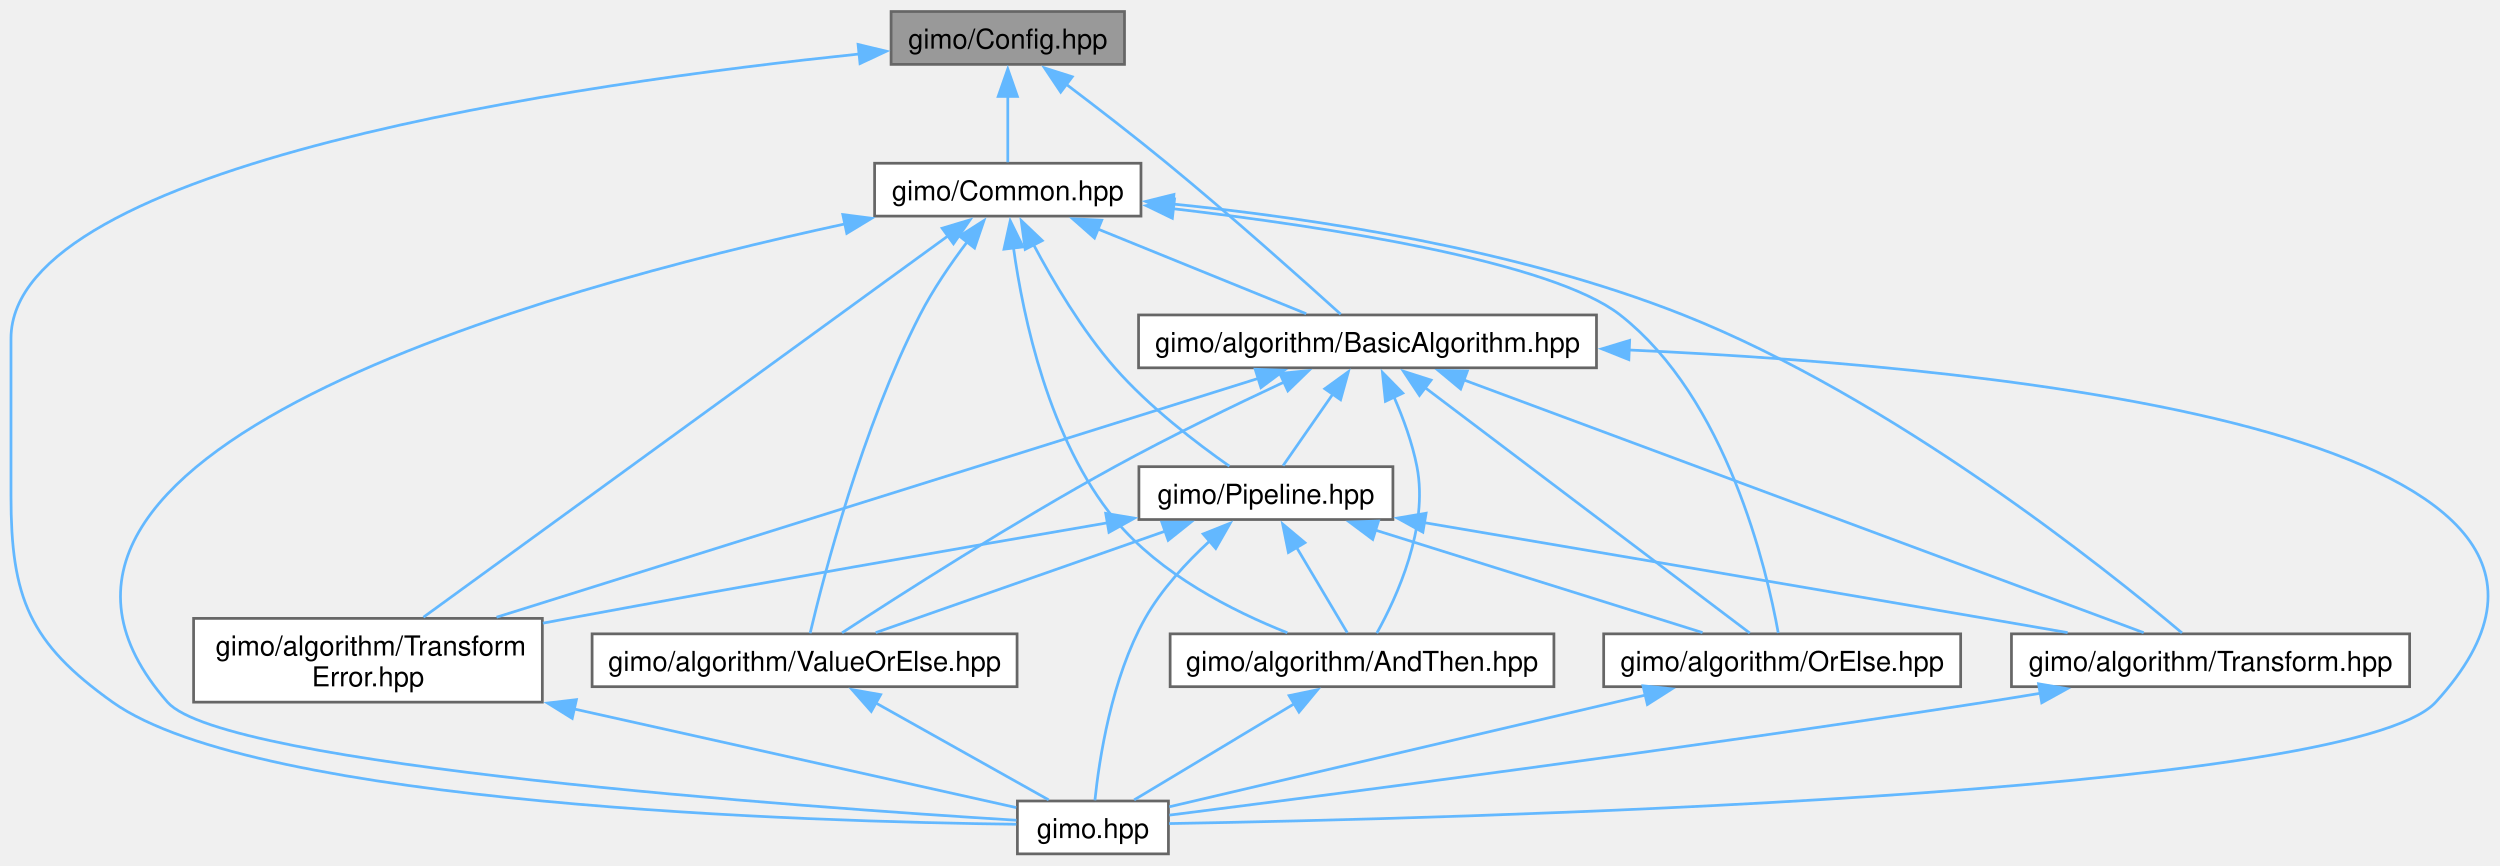
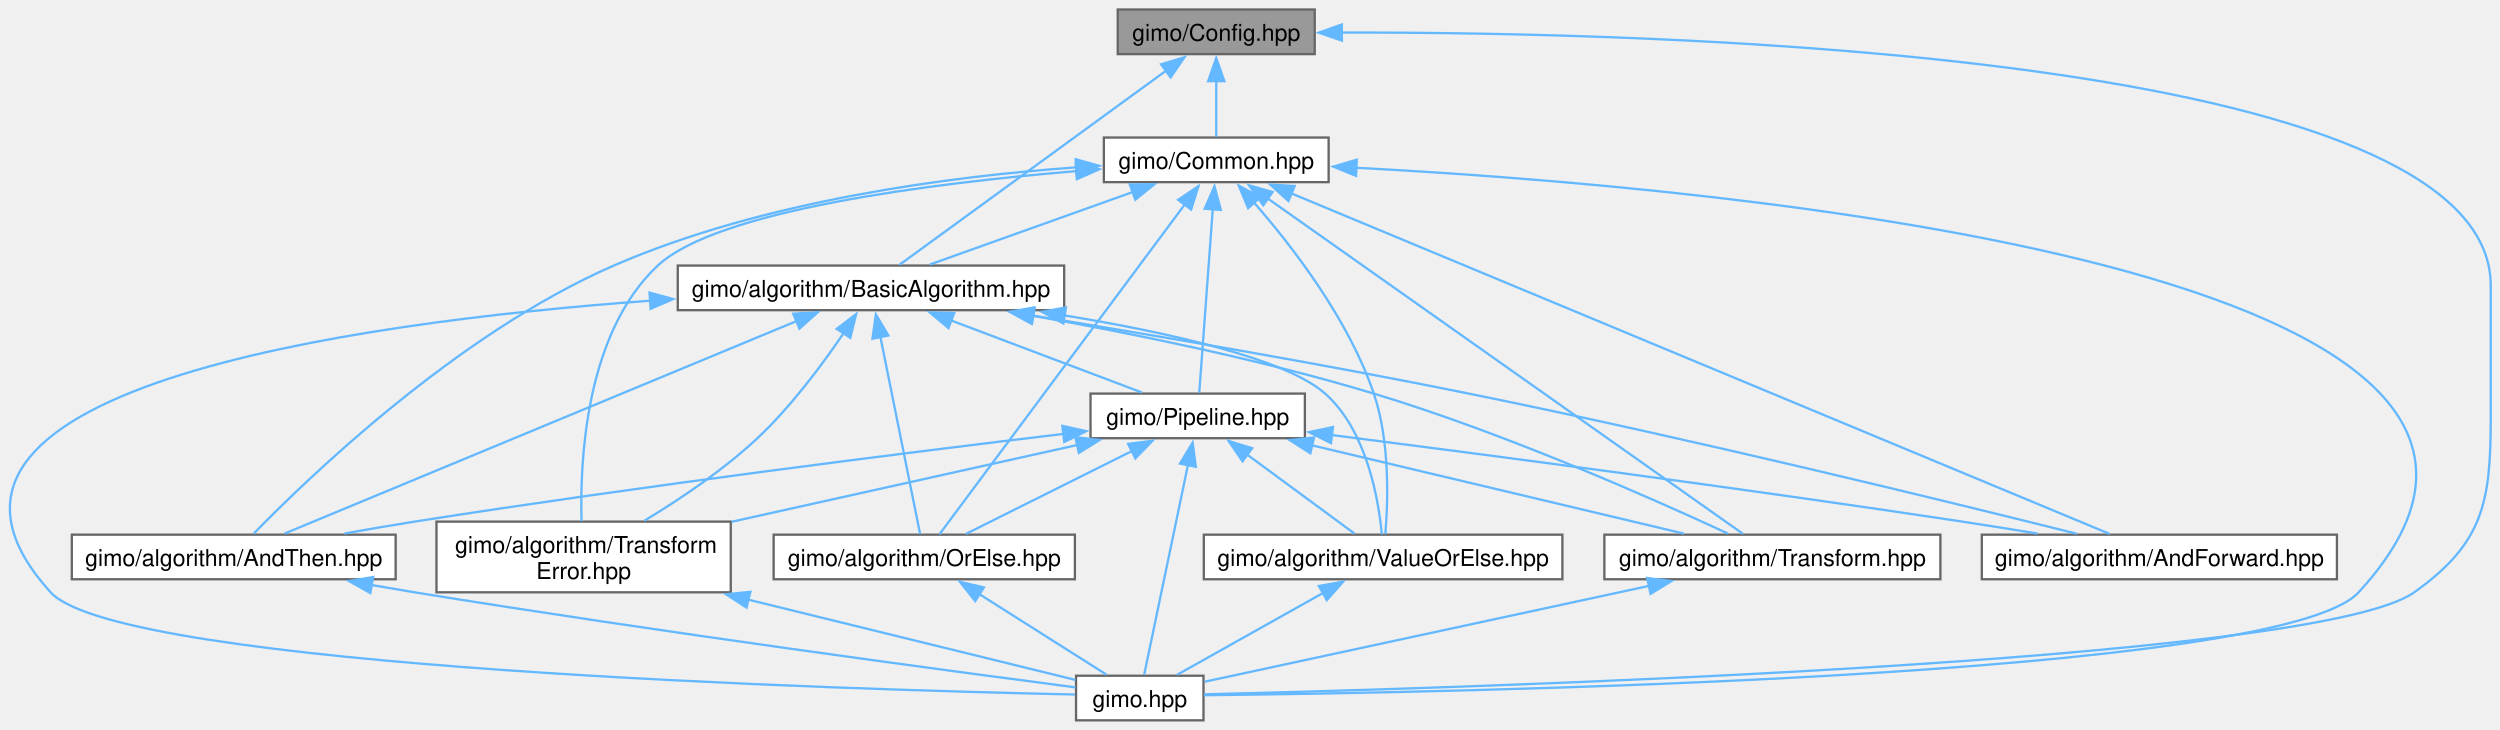
- <svg xmlns="http://www.w3.org/2000/svg" xmlns:xlink="http://www.w3.org/1999/xlink" width="910pt" height="315pt" viewBox="0.00 0.00 910.41 314.75">
+ <svg xmlns="http://www.w3.org/2000/svg" xmlns:xlink="http://www.w3.org/1999/xlink" width="1079pt" height="315pt" viewBox="0.00 0.00 1078.86 314.75">
  <g id="graph0" class="graph" transform="scale(1 1) rotate(0) translate(4 310.75)">
    <g id="Node000001" class="node">
      <g id="a_Node000001">
        <a xlink:title=" ">
-           <polygon fill="#999999" stroke="#666666" points="405.5,-306.75 320.5,-306.75 320.5,-287.5 405.5,-287.5 405.5,-306.75" />
-           <text text-anchor="middle" x="363" y="-293.25" font-family="Helvetica,sans-Serif" font-size="10.00">gimo/Config.hpp</text>
+           <polygon fill="#999999" stroke="#666666" points="563.36,-306.75 478.36,-306.75 478.36,-287.5 563.36,-287.5 563.36,-306.75" />
+           <text text-anchor="middle" x="520.86" y="-293.25" font-family="Helvetica,sans-Serif" font-size="10.00">gimo/Config.hpp</text>
        </a>
      </g>
    </g>
    <g id="Node000002" class="node">
      <g id="a_Node000002">
        <a xlink:href="../../d4/d5a/gimo_8hpp.html" target="_top" xlink:title=" ">
-           <polygon fill="white" stroke="#666666" points="421.5,-19.25 366.5,-19.25 366.5,0 421.5,0 421.5,-19.25" />
-           <text text-anchor="middle" x="394" y="-5.75" font-family="Helvetica,sans-Serif" font-size="10.00">gimo.hpp</text>
+           <polygon fill="white" stroke="#666666" points="515.36,-19.25 460.36,-19.25 460.36,0 515.36,0 515.36,-19.25" />
+           <text text-anchor="middle" x="487.86" y="-5.75" font-family="Helvetica,sans-Serif" font-size="10.00">gimo.hpp</text>
        </a>
      </g>
    </g>
    <g id="edge1_Node000001_Node000002" class="edge">
      <g id="a_edge1_Node000001_Node000002">
        <a xlink:title=" ">
-           <path fill="none" stroke="#63b8ff" d="M309.1,-291.31C207.99,-280.77 0,-251.36 0,-187.62 0,-187.62 0,-187.62 0,-130.38 0,-93.16 6.68,-76.84 37,-55.25 89.79,-17.66 291.55,-11.69 366.1,-10.78" />
-           <polygon fill="#63b8ff" stroke="#63b8ff" points="308.48,-294.76 318.79,-292.29 309.19,-287.8 308.48,-294.76" />
+           <path fill="none" stroke="#63b8ff" d="M574.71,-296.8C713.18,-297.08 1070.86,-288.09 1070.86,-187.62 1070.86,-187.62 1070.86,-187.62 1070.86,-130.38 1070.86,-93.91 1067.57,-76.41 1037.86,-55.25 995.05,-24.75 621.31,-13.75 515.61,-11.23" />
+           <polygon fill="#63b8ff" stroke="#63b8ff" points="575.09,-293.3 565.08,-296.76 575.06,-300.3 575.09,-293.3" />
        </a>
      </g>
    </g>
    <g id="Node000003" class="node">
      <g id="a_Node000003">
        <a xlink:href="../../d3/d58/_common_8hpp.html" target="_top" xlink:title=" ">
-           <polygon fill="white" stroke="#666666" points="411.5,-251.5 314.5,-251.5 314.5,-232.25 411.5,-232.25 411.5,-251.5" />
-           <text text-anchor="middle" x="363" y="-238" font-family="Helvetica,sans-Serif" font-size="10.00">gimo/Common.hpp</text>
+           <polygon fill="white" stroke="#666666" points="569.36,-251.5 472.36,-251.5 472.36,-232.25 569.36,-232.25 569.36,-251.5" />
+           <text text-anchor="middle" x="520.86" y="-238" font-family="Helvetica,sans-Serif" font-size="10.00">gimo/Common.hpp</text>
        </a>
      </g>
    </g>
    <g id="edge2_Node000001_Node000003" class="edge">
      <g id="a_edge2_Node000001_Node000003">
        <a xlink:title=" ">
-           <path fill="none" stroke="#63b8ff" d="M363,-275.88C363,-267.59 363,-258.42 363,-251.86" />
-           <polygon fill="#63b8ff" stroke="#63b8ff" points="359.5,-275.82 363,-285.82 366.5,-275.82 359.5,-275.82" />
-         </a>
-       </g>
-     </g>
-     <g id="Node000010" class="node">
-       <g id="a_Node000010">
+           <path fill="none" stroke="#63b8ff" d="M520.86,-275.88C520.86,-267.59 520.86,-258.42 520.86,-251.86" />
+           <polygon fill="#63b8ff" stroke="#63b8ff" points="517.37,-275.82 520.86,-285.82 524.37,-275.82 517.37,-275.82" />
+         </a>
+       </g>
+     </g>
+     <g id="Node000011" class="node">
+       <g id="a_Node000011">
        <a xlink:href="../../de/dca/_basic_algorithm_8hpp.html" target="_top" xlink:title=" ">
-           <polygon fill="white" stroke="#666666" points="577.38,-196.25 410.62,-196.25 410.62,-177 577.38,-177 577.38,-196.25" />
-           <text text-anchor="middle" x="494" y="-182.75" font-family="Helvetica,sans-Serif" font-size="10.00">gimo/algorithm/BasicAlgorithm.hpp</text>
-         </a>
-       </g>
-     </g>
-     <g id="edge29_Node000001_Node000010" class="edge">
-       <g id="a_edge29_Node000001_Node000010">
-         <a xlink:title=" ">
-           <path fill="none" stroke="#63b8ff" d="M384.13,-280.37C395.24,-271.97 409,-261.35 421,-251.5 444.17,-232.48 470.41,-209.03 484.25,-196.5" />
-           <polygon fill="#63b8ff" stroke="#63b8ff" points="382.27,-277.39 376.38,-286.2 386.48,-282.99 382.27,-277.39" />
+           <polygon fill="white" stroke="#666666" points="455.24,-196.25 288.49,-196.25 288.49,-177 455.24,-177 455.24,-196.25" />
+           <text text-anchor="middle" x="371.86" y="-182.75" font-family="Helvetica,sans-Serif" font-size="10.00">gimo/algorithm/BasicAlgorithm.hpp</text>
+         </a>
+       </g>
+     </g>
+     <g id="edge32_Node000001_Node000011" class="edge">
+       <g id="a_edge32_Node000001_Node000011">
+         <a xlink:title=" ">
+           <path fill="none" stroke="#63b8ff" d="M499.52,-280.58C467.88,-257.54 409.53,-215.05 384.17,-196.59" />
+           <polygon fill="#63b8ff" stroke="#63b8ff" points="497.05,-283.11 507.19,-286.17 501.17,-277.45 497.05,-283.11" />
        </a>
      </g>
    </g>
    <g id="edge3_Node000003_Node000002" class="edge">
      <g id="a_edge3_Node000003_Node000002">
        <a xlink:title=" ">
-           <path fill="none" stroke="#63b8ff" d="M303.68,-229.4C194,-205.69 -22.4,-145.86 57,-55.25 77.32,-32.06 289.08,-16.99 366.15,-12.24" />
-           <polygon fill="#63b8ff" stroke="#63b8ff" points="302.92,-232.81 313.43,-231.46 304.37,-225.97 302.92,-232.81" />
+           <path fill="none" stroke="#63b8ff" d="M581.22,-238.45C738.88,-230.13 1142.22,-194.95 1013.86,-55.25 979.92,-18.3 619.11,-11.91 515.52,-10.84" />
+           <polygon fill="#63b8ff" stroke="#63b8ff" points="581.18,-234.95 571.37,-238.95 581.53,-241.94 581.18,-234.95" />
        </a>
      </g>
    </g>
    <g id="Node000004" class="node">
      <g id="a_Node000004">
        <a xlink:href="../../d1/da8/_pipeline_8hpp.html" target="_top" xlink:title=" ">
-           <polygon fill="white" stroke="#666666" points="503.25,-141 410.75,-141 410.75,-121.75 503.25,-121.75 503.25,-141" />
-           <text text-anchor="middle" x="457" y="-127.5" font-family="Helvetica,sans-Serif" font-size="10.00">gimo/Pipeline.hpp</text>
+           <polygon fill="white" stroke="#666666" points="559.11,-141 466.61,-141 466.61,-121.75 559.11,-121.75 559.11,-141" />
+           <text text-anchor="middle" x="512.86" y="-127.5" font-family="Helvetica,sans-Serif" font-size="10.00">gimo/Pipeline.hpp</text>
        </a>
      </g>
    </g>
    <g id="edge4_Node000003_Node000004" class="edge">
      <g id="a_edge4_Node000003_Node000004">
        <a xlink:title=" ">
-           <path fill="none" stroke="#63b8ff" d="M372.29,-222.03C379.39,-208.67 389.97,-190.75 402,-177 414.47,-162.75 431.84,-149.49 443.7,-141.19" />
-           <polygon fill="#63b8ff" stroke="#63b8ff" points="369.33,-220.14 367.89,-230.64 375.56,-223.33 369.33,-220.14" />
+           <path fill="none" stroke="#63b8ff" d="M519.36,-220.53C517.62,-196.8 514.8,-158.64 513.53,-141.38" />
+           <polygon fill="#63b8ff" stroke="#63b8ff" points="515.87,-220.77 520.1,-230.49 522.85,-220.26 515.87,-220.77" />
        </a>
      </g>
    </g>
    <g id="Node000005" class="node">
      <g id="a_Node000005">
-         <a xlink:href="../../d6/d3f/_and_then_8hpp.html" target="_top" xlink:title=" ">
-           <polygon fill="white" stroke="#666666" points="561.88,-80.12 422.12,-80.12 422.12,-60.88 561.88,-60.88 561.88,-80.12" />
-           <text text-anchor="middle" x="492" y="-66.62" font-family="Helvetica,sans-Serif" font-size="10.00">gimo/algorithm/AndThen.hpp</text>
-         </a>
-       </g>
-     </g>
-     <g id="edge16_Node000003_Node000005" class="edge">
-       <g id="a_edge16_Node000003_Node000005">
-         <a xlink:title=" ">
-           <path fill="none" stroke="#63b8ff" d="M365.05,-220.88C368.6,-195.33 377.97,-150.92 402,-121.75 418.38,-101.86 444.81,-88.45 464.8,-80.52" />
-           <polygon fill="#63b8ff" stroke="#63b8ff" points="361.61,-220.21 363.89,-230.55 368.56,-221.04 361.61,-220.21" />
+         <a xlink:href="../../d5/d86/_and_forward_8hpp.html" target="_top" xlink:title=" ">
+           <polygon fill="white" stroke="#666666" points="1004.49,-80.12 851.24,-80.12 851.24,-60.88 1004.49,-60.88 1004.49,-80.12" />
+           <text text-anchor="middle" x="927.86" y="-66.62" font-family="Helvetica,sans-Serif" font-size="10.00">gimo/algorithm/AndForward.hpp</text>
+         </a>
+       </g>
+     </g>
+     <g id="edge17_Node000003_Node000005" class="edge">
+       <g id="a_edge17_Node000003_Node000005">
+         <a xlink:title=" ">
+           <path fill="none" stroke="#63b8ff" d="M553.18,-227.43C633.26,-194.1 839.25,-108.38 906.37,-80.45" />
+           <polygon fill="#63b8ff" stroke="#63b8ff" points="552.03,-224.11 544.14,-231.19 554.72,-230.58 552.03,-224.11" />
        </a>
      </g>
    </g>
    <g id="Node000006" class="node">
      <g id="a_Node000006">
-         <a xlink:href="../../d4/d96/_or_else_8hpp.html" target="_top" xlink:title=" ">
-           <polygon fill="white" stroke="#666666" points="710,-80.12 580,-80.12 580,-60.88 710,-60.88 710,-80.12" />
-           <text text-anchor="middle" x="645" y="-66.62" font-family="Helvetica,sans-Serif" font-size="10.00">gimo/algorithm/OrElse.hpp</text>
-         </a>
-       </g>
-     </g>
-     <g id="edge25_Node000003_Node000006" class="edge">
-       <g id="a_edge25_Node000003_Node000006">
-         <a xlink:title=" ">
-           <path fill="none" stroke="#63b8ff" d="M422.97,-234.97C480.14,-228.28 561.1,-215.71 586,-196.25 624.89,-165.86 639.4,-103.6 643.58,-80.44" />
-           <polygon fill="#63b8ff" stroke="#63b8ff" points="422.93,-231.45 413.39,-236.06 423.72,-238.41 422.93,-231.45" />
+         <a xlink:href="../../d6/d3f/_and_then_8hpp.html" target="_top" xlink:title=" ">
+           <polygon fill="white" stroke="#666666" points="166.74,-80.12 26.99,-80.12 26.99,-60.88 166.74,-60.88 166.74,-80.12" />
+           <text text-anchor="middle" x="96.86" y="-66.62" font-family="Helvetica,sans-Serif" font-size="10.00">gimo/algorithm/AndThen.hpp</text>
+         </a>
+       </g>
+     </g>
+     <g id="edge18_Node000003_Node000006" class="edge">
+       <g id="a_edge18_Node000003_Node000006">
+         <a xlink:title=" ">
+           <path fill="none" stroke="#63b8ff" d="M460.78,-238.66C406.54,-234.82 325.56,-224.38 260.86,-196.25 193.28,-166.87 128.27,-103.99 105.46,-80.55" />
+           <polygon fill="#63b8ff" stroke="#63b8ff" points="460.22,-242.13 470.42,-239.29 460.67,-235.15 460.22,-242.13" />
        </a>
      </g>
    </g>
    <g id="Node000007" class="node">
      <g id="a_Node000007">
-         <a xlink:href="../../d9/d8c/_transform_8hpp.html" target="_top" xlink:title=" ">
-           <polygon fill="white" stroke="#666666" points="873.5,-80.12 728.5,-80.12 728.5,-60.88 873.5,-60.88 873.5,-80.12" />
-           <text text-anchor="middle" x="801" y="-66.62" font-family="Helvetica,sans-Serif" font-size="10.00">gimo/algorithm/Transform.hpp</text>
-         </a>
-       </g>
-     </g>
-     <g id="edge26_Node000003_Node000007" class="edge">
-       <g id="a_edge26_Node000003_Node000007">
-         <a xlink:title=" ">
-           <path fill="none" stroke="#63b8ff" d="M422.86,-236.67C473.83,-231.55 548.24,-220.37 609,-196.25 685.11,-166.04 763.06,-103.67 790.6,-80.46" />
-           <polygon fill="#63b8ff" stroke="#63b8ff" points="422.84,-233.16 413.22,-237.59 423.5,-240.13 422.84,-233.16" />
+         <a xlink:href="../../d4/d96/_or_else_8hpp.html" target="_top" xlink:title=" ">
+           <polygon fill="white" stroke="#666666" points="459.86,-80.12 329.86,-80.12 329.86,-60.88 459.86,-60.88 459.86,-80.12" />
+           <text text-anchor="middle" x="394.86" y="-66.62" font-family="Helvetica,sans-Serif" font-size="10.00">gimo/algorithm/OrElse.hpp</text>
+         </a>
+       </g>
+     </g>
+     <g id="edge28_Node000003_Node000007" class="edge">
+       <g id="a_edge28_Node000003_Node000007">
+         <a xlink:title=" ">
+           <path fill="none" stroke="#63b8ff" d="M507.44,-222.83C480.58,-186.72 421.1,-106.77 401.37,-80.24" />
+           <polygon fill="#63b8ff" stroke="#63b8ff" points="504.41,-224.62 513.19,-230.55 510.03,-220.44 504.41,-224.62" />
        </a>
      </g>
    </g>
    <g id="Node000008" class="node">
      <g id="a_Node000008">
-         <a xlink:href="../../d9/d45/_transform_error_8hpp.html" target="_top" xlink:title=" ">
-           <polygon fill="white" stroke="#666666" points="193.5,-85.75 66.5,-85.75 66.5,-55.25 193.5,-55.25 193.5,-85.75" />
-           <text text-anchor="start" x="74.5" y="-72.25" font-family="Helvetica,sans-Serif" font-size="10.00">gimo/algorithm/Transform</text>
-           <text text-anchor="middle" x="130" y="-61" font-family="Helvetica,sans-Serif" font-size="10.00">Error.hpp</text>
-         </a>
-       </g>
-     </g>
-     <g id="edge27_Node000003_Node000008" class="edge">
-       <g id="a_edge27_Node000003_Node000008">
-         <a xlink:title=" ">
-           <path fill="none" stroke="#63b8ff" d="M341.33,-225.12C296.42,-192.48 193.79,-117.87 150.19,-86.18" />
-           <polygon fill="#63b8ff" stroke="#63b8ff" points="339.1,-227.83 349.25,-230.88 343.22,-222.17 339.1,-227.83" />
+         <a xlink:href="../../d9/d8c/_transform_8hpp.html" target="_top" xlink:title=" ">
+           <polygon fill="white" stroke="#666666" points="833.36,-80.12 688.36,-80.12 688.36,-60.88 833.36,-60.88 833.36,-80.12" />
+           <text text-anchor="middle" x="760.86" y="-66.62" font-family="Helvetica,sans-Serif" font-size="10.00">gimo/algorithm/Transform.hpp</text>
+         </a>
+       </g>
+     </g>
+     <g id="edge29_Node000003_Node000008" class="edge">
+       <g id="a_edge29_Node000003_Node000008">
+         <a xlink:title=" ">
+           <path fill="none" stroke="#63b8ff" d="M542.91,-225.32C592.08,-190.62 709.42,-107.81 748.19,-80.45" />
+           <polygon fill="#63b8ff" stroke="#63b8ff" points="541.16,-222.27 535,-230.9 545.19,-227.99 541.16,-222.27" />
        </a>
      </g>
    </g>
    <g id="Node000009" class="node">
      <g id="a_Node000009">
+         <a xlink:href="../../d9/d45/_transform_error_8hpp.html" target="_top" xlink:title=" ">
+           <polygon fill="white" stroke="#666666" points="311.36,-85.75 184.36,-85.75 184.36,-55.25 311.36,-55.25 311.36,-85.75" />
+           <text text-anchor="start" x="192.36" y="-72.25" font-family="Helvetica,sans-Serif" font-size="10.00">gimo/algorithm/Transform</text>
+           <text text-anchor="middle" x="247.86" y="-61" font-family="Helvetica,sans-Serif" font-size="10.00">Error.hpp</text>
+         </a>
+       </g>
+     </g>
+     <g id="edge30_Node000003_Node000009" class="edge">
+       <g id="a_edge30_Node000003_Node000009">
+         <a xlink:title=" ">
+           <path fill="none" stroke="#63b8ff" d="M460.59,-237.03C397.93,-231.79 305.48,-220.18 279.86,-196.25 248.66,-167.1 246.2,-112 246.97,-85.9" />
+           <polygon fill="#63b8ff" stroke="#63b8ff" points="460.17,-240.5 470.41,-237.81 460.72,-233.53 460.17,-240.5" />
+         </a>
+       </g>
+     </g>
+     <g id="Node000010" class="node">
+       <g id="a_Node000010">
        <a xlink:href="../../d2/d0b/_value_or_else_8hpp.html" target="_top" xlink:title=" ">
-           <polygon fill="white" stroke="#666666" points="366.38,-80.12 211.62,-80.12 211.62,-60.88 366.38,-60.88 366.38,-80.12" />
-           <text text-anchor="middle" x="289" y="-66.62" font-family="Helvetica,sans-Serif" font-size="10.00">gimo/algorithm/ValueOrElse.hpp</text>
-         </a>
-       </g>
-     </g>
-     <g id="edge28_Node000003_Node000009" class="edge">
-       <g id="a_edge28_Node000003_Node000009">
-         <a xlink:title=" ">
-           <path fill="none" stroke="#63b8ff" d="M348.26,-222.93C342.32,-215.08 335.77,-205.56 331,-196.25 309.95,-155.17 295.97,-101.25 291.01,-80.33" />
-           <polygon fill="#63b8ff" stroke="#63b8ff" points="345.4,-224.95 354.33,-230.64 350.9,-220.62 345.4,-224.95" />
-         </a>
-       </g>
-     </g>
-     <g id="edge17_Node000003_Node000010" class="edge">
-       <g id="a_edge17_Node000003_Node000010">
-         <a xlink:title=" ">
-           <path fill="none" stroke="#63b8ff" d="M395.82,-227.53C419.5,-217.91 450.84,-205.17 471.67,-196.7" />
-           <polygon fill="#63b8ff" stroke="#63b8ff" points="394.57,-224.26 386.62,-231.27 397.21,-230.75 394.57,-224.26" />
+           <polygon fill="white" stroke="#666666" points="670.24,-80.12 515.49,-80.12 515.49,-60.88 670.24,-60.88 670.24,-80.12" />
+           <text text-anchor="middle" x="592.86" y="-66.62" font-family="Helvetica,sans-Serif" font-size="10.00">gimo/algorithm/ValueOrElse.hpp</text>
+         </a>
+       </g>
+     </g>
+     <g id="edge31_Node000003_Node000010" class="edge">
+       <g id="a_edge31_Node000003_Node000010">
+         <a xlink:title=" ">
+           <path fill="none" stroke="#63b8ff" d="M537.05,-223.57C553.44,-204.83 577.89,-173.28 588.86,-141 595.94,-120.17 594.98,-93.83 593.83,-80.34" />
+           <polygon fill="#63b8ff" stroke="#63b8ff" points="534.64,-221.01 530.55,-230.78 539.84,-225.7 534.64,-221.01" />
+         </a>
+       </g>
+     </g>
+     <g id="edge19_Node000003_Node000011" class="edge">
+       <g id="a_edge19_Node000003_Node000011">
+         <a xlink:title=" ">
+           <path fill="none" stroke="#63b8ff" d="M484.99,-228.05C457.9,-218.37 421.39,-205.32 397.26,-196.7" />
+           <polygon fill="#63b8ff" stroke="#63b8ff" points="483.57,-231.26 494.16,-231.33 485.93,-224.67 483.57,-231.26" />
        </a>
      </g>
    </g>
    <g id="edge5_Node000004_Node000002" class="edge">
      <g id="a_edge5_Node000004_Node000002">
        <a xlink:title=" ">
-           <path fill="none" stroke="#63b8ff" d="M436.49,-113.9C428.09,-106.17 418.96,-96.33 413,-85.75 400.72,-63.95 396.25,-34.17 394.73,-19.51" />
-           <polygon fill="#63b8ff" stroke="#63b8ff" points="434.14,-116.5 443.99,-120.41 438.73,-111.21 434.14,-116.5" />
+           <path fill="none" stroke="#63b8ff" d="M508.64,-110.13C503.14,-83.8 493.77,-38.9 489.77,-19.73" />
+           <polygon fill="#63b8ff" stroke="#63b8ff" points="505.21,-110.82 510.68,-119.89 512.06,-109.39 505.21,-110.82" />
        </a>
      </g>
    </g>
    <g id="edge6_Node000004_Node000005" class="edge">
      <g id="a_edge6_Node000004_Node000005">
        <a xlink:title=" ">
-           <path fill="none" stroke="#63b8ff" d="M468.16,-111.61C474.34,-101.21 481.73,-88.77 486.63,-80.53" />
-           <polygon fill="#63b8ff" stroke="#63b8ff" points="465.19,-109.75 463.09,-120.13 471.21,-113.32 465.19,-109.75" />
-         </a>
-       </g>
-     </g>
-     <g id="edge8_Node000004_Node000006" class="edge">
-       <g id="a_edge8_Node000004_Node000006">
-         <a xlink:title=" ">
-           <path fill="none" stroke="#63b8ff" d="M496.49,-118.01C532.21,-106.82 583.97,-90.61 616,-80.58" />
-           <polygon fill="#63b8ff" stroke="#63b8ff" points="495.9,-114.52 487.41,-120.85 498,-121.2 495.9,-114.52" />
-         </a>
-       </g>
-     </g>
-     <g id="edge10_Node000004_Node000007" class="edge">
-       <g id="a_edge10_Node000004_Node000007">
-         <a xlink:title=" ">
-           <path fill="none" stroke="#63b8ff" d="M514.61,-120.62C567.7,-111.62 648.67,-97.85 719,-85.75 728.68,-84.08 739.01,-82.3 748.95,-80.57" />
-           <polygon fill="#63b8ff" stroke="#63b8ff" points="514.16,-117.15 504.88,-122.27 515.33,-124.05 514.16,-117.15" />
-         </a>
-       </g>
-     </g>
-     <g id="edge12_Node000004_Node000008" class="edge">
-       <g id="a_edge12_Node000004_Node000008">
-         <a xlink:title=" ">
-           <path fill="none" stroke="#63b8ff" d="M399.38,-120.57C347.86,-111.73 270.32,-98.23 203,-85.75 199.95,-85.18 196.84,-84.6 193.69,-84.01" />
-           <polygon fill="#63b8ff" stroke="#63b8ff" points="398.66,-124 409.11,-122.24 399.85,-117.1 398.66,-124" />
-         </a>
-       </g>
-     </g>
-     <g id="edge14_Node000004_Node000009" class="edge">
-       <g id="a_edge14_Node000004_Node000009">
-         <a xlink:title=" ">
-           <path fill="none" stroke="#63b8ff" d="M420.46,-117.57C388.6,-106.4 343.16,-90.48 314.91,-80.58" />
-           <polygon fill="#63b8ff" stroke="#63b8ff" points="419.09,-120.8 429.69,-120.8 421.41,-114.19 419.09,-120.8" />
-         </a>
-       </g>
-     </g>
-     <g id="edge7_Node000005_Node000002" class="edge">
-       <g id="a_edge7_Node000005_Node000002">
-         <a xlink:title=" ">
-           <path fill="none" stroke="#63b8ff" d="M467.39,-54.71C449.03,-43.69 424.55,-28.98 409.02,-19.65" />
-           <polygon fill="#63b8ff" stroke="#63b8ff" points="465.44,-57.63 475.82,-59.78 469.05,-51.63 465.44,-57.63" />
-         </a>
-       </g>
-     </g>
-     <g id="edge9_Node000006_Node000002" class="edge">
-       <g id="a_edge9_Node000006_Node000002">
-         <a xlink:title=" ">
-           <path fill="none" stroke="#63b8ff" d="M595.37,-57.86C543.41,-45.67 463.67,-26.97 421.83,-17.15" />
-           <polygon fill="#63b8ff" stroke="#63b8ff" points="594.32,-61.21 604.86,-60.08 595.92,-54.39 594.32,-61.21" />
-         </a>
-       </g>
-     </g>
-     <g id="edge11_Node000007_Node000002" class="edge">
-       <g id="a_edge11_Node000007_Node000002">
-         <a xlink:title=" ">
-           <path fill="none" stroke="#63b8ff" d="M739.02,-58.49C732.27,-57.36 725.49,-56.26 719,-55.25 609.26,-38.19 478.13,-21.23 421.87,-14.11" />
-           <polygon fill="#63b8ff" stroke="#63b8ff" points="738.37,-61.93 748.81,-60.15 739.54,-55.03 738.37,-61.93" />
-         </a>
-       </g>
-     </g>
-     <g id="edge13_Node000008_Node000002" class="edge">
-       <g id="a_edge13_Node000008_Node000002">
-         <a xlink:title=" ">
-           <path fill="none" stroke="#63b8ff" d="M205.12,-52.75C258.86,-40.76 328.15,-25.31 366.09,-16.85" />
-           <polygon fill="#63b8ff" stroke="#63b8ff" points="204.38,-49.33 195.38,-54.92 205.91,-56.16 204.38,-49.33" />
-         </a>
-       </g>
-     </g>
-     <g id="edge15_Node000009_Node000002" class="edge">
-       <g id="a_edge15_Node000009_Node000002">
-         <a xlink:title=" ">
-           <path fill="none" stroke="#63b8ff" d="M314.82,-55.02C334.55,-43.96 361.12,-29.06 377.9,-19.65" />
-           <polygon fill="#63b8ff" stroke="#63b8ff" points="313.28,-51.87 306.27,-59.82 316.7,-57.98 313.28,-51.87" />
-         </a>
-       </g>
-     </g>
-     <g id="edge18_Node000010_Node000002" class="edge">
-       <g id="a_edge18_Node000010_Node000002">
-         <a xlink:title=" ">
-           <path fill="none" stroke="#63b8ff" d="M589.09,-183.5C730.75,-177.15 971.54,-152.24 883,-55.25 851.75,-21.02 520.62,-12.74 421.73,-11.03" />
-           <polygon fill="#63b8ff" stroke="#63b8ff" points="589.16,-179.99 579.32,-183.91 589.46,-186.98 589.16,-179.99" />
-         </a>
-       </g>
-     </g>
-     <g id="edge19_Node000010_Node000004" class="edge">
-       <g id="a_edge19_Node000010_Node000004">
-         <a xlink:title=" ">
-           <path fill="none" stroke="#63b8ff" d="M481.34,-167.4C475.23,-158.61 468.18,-148.46 463.24,-141.36" />
-           <polygon fill="#63b8ff" stroke="#63b8ff" points="478.45,-169.37 487.03,-175.59 484.19,-165.38 478.45,-169.37" />
-         </a>
-       </g>
-     </g>
-     <g id="edge20_Node000010_Node000005" class="edge">
-       <g id="a_edge20_Node000010_Node000005">
-         <a xlink:title=" ">
-           <path fill="none" stroke="#63b8ff" d="M503.66,-166.33C507.01,-158.65 510.33,-149.6 512,-141 516.31,-118.81 504.67,-93.47 497.38,-80.37" />
-           <polygon fill="#63b8ff" stroke="#63b8ff" points="500.52,-164.8 499.43,-175.34 506.85,-167.78 500.52,-164.8" />
-         </a>
-       </g>
-     </g>
-     <g id="edge21_Node000010_Node000006" class="edge">
-       <g id="a_edge21_Node000010_Node000006">
-         <a xlink:title=" ">
-           <path fill="none" stroke="#63b8ff" d="M514.84,-169.87C547,-145.56 607.68,-99.71 633.21,-80.41" />
-           <polygon fill="#63b8ff" stroke="#63b8ff" points="512.92,-166.94 507.06,-175.76 517.14,-172.52 512.92,-166.94" />
-         </a>
-       </g>
-     </g>
-     <g id="edge22_Node000010_Node000007" class="edge">
-       <g id="a_edge22_Node000010_Node000007">
-         <a xlink:title=" ">
-           <path fill="none" stroke="#63b8ff" d="M528.9,-172.65C591.76,-149.29 722.46,-100.69 776.65,-80.55" />
-           <polygon fill="#63b8ff" stroke="#63b8ff" points="527.92,-169.28 519.77,-176.05 530.36,-175.84 527.92,-169.28" />
-         </a>
-       </g>
-     </g>
-     <g id="edge23_Node000010_Node000008" class="edge">
-       <g id="a_edge23_Node000010_Node000008">
-         <a xlink:title=" ">
-           <path fill="none" stroke="#63b8ff" d="M454.51,-173.24C386.88,-152.04 249.18,-108.87 176.82,-86.18" />
-           <polygon fill="#63b8ff" stroke="#63b8ff" points="453.1,-176.47 463.69,-176.12 455.19,-169.79 453.1,-176.47" />
-         </a>
-       </g>
-     </g>
-     <g id="edge24_Node000010_Node000009" class="edge">
-       <g id="a_edge24_Node000010_Node000009">
-         <a xlink:title=" ">
-           <path fill="none" stroke="#63b8ff" d="M463.7,-171.86C445.57,-163.39 422.2,-152.08 402,-141 365.24,-120.85 323.64,-94.22 302.65,-80.51" />
-           <polygon fill="#63b8ff" stroke="#63b8ff" points="462.05,-174.95 472.6,-175.98 464.99,-168.6 462.05,-174.95" />
+           <path fill="none" stroke="#63b8ff" d="M570.76,-123.11C636.72,-114.7 747.69,-100.16 842.86,-85.75 853.37,-84.16 864.58,-82.36 875.31,-80.58" />
+           <polygon fill="#63b8ff" stroke="#63b8ff" points="570.36,-119.63 560.89,-124.37 571.25,-126.58 570.36,-119.63" />
+         </a>
+       </g>
+     </g>
+     <g id="edge7_Node000004_Node000006" class="edge">
+       <g id="a_edge7_Node000004_Node000006">
+         <a xlink:title=" ">
+           <path fill="none" stroke="#63b8ff" d="M455.08,-123.63C387.68,-115.55 272.98,-101.18 174.86,-85.75 165.07,-84.21 154.62,-82.41 144.65,-80.62" />
+           <polygon fill="#63b8ff" stroke="#63b8ff" points="454.44,-127.08 464.78,-124.79 455.27,-120.13 454.44,-127.08" />
+         </a>
+       </g>
+     </g>
+     <g id="edge9_Node000004_Node000007" class="edge">
+       <g id="a_edge9_Node000004_Node000007">
+         <a xlink:title=" ">
+           <path fill="none" stroke="#63b8ff" d="M484.49,-116.22C462.23,-105.11 431.91,-89.99 412.87,-80.48" />
+           <polygon fill="#63b8ff" stroke="#63b8ff" points="482.82,-119.3 493.33,-120.63 485.95,-113.03 482.82,-119.3" />
+         </a>
+       </g>
+     </g>
+     <g id="edge11_Node000004_Node000008" class="edge">
+       <g id="a_edge11_Node000004_Node000008">
+         <a xlink:title=" ">
+           <path fill="none" stroke="#63b8ff" d="M562.25,-118.65C609.42,-107.45 679.54,-90.81 722.62,-80.58" />
+           <polygon fill="#63b8ff" stroke="#63b8ff" points="561.47,-115.24 552.54,-120.96 563.08,-122.05 561.47,-115.24" />
+         </a>
+       </g>
+     </g>
+     <g id="edge13_Node000004_Node000009" class="edge">
+       <g id="a_edge13_Node000004_Node000009">
+         <a xlink:title=" ">
+           <path fill="none" stroke="#63b8ff" d="M461.04,-118.86C418.29,-109.36 357.46,-95.85 311.71,-85.68" />
+           <polygon fill="#63b8ff" stroke="#63b8ff" points="460.04,-122.22 470.56,-120.98 461.56,-115.39 460.04,-122.22" />
+         </a>
+       </g>
+     </g>
+     <g id="edge15_Node000004_Node000010" class="edge">
+       <g id="a_edge15_Node000004_Node000010">
+         <a xlink:title=" ">
+           <path fill="none" stroke="#63b8ff" d="M534.01,-114.81C548.87,-103.88 568.22,-89.64 580.6,-80.53" />
+           <polygon fill="#63b8ff" stroke="#63b8ff" points="532.21,-111.79 526.23,-120.54 536.36,-117.43 532.21,-111.79" />
+         </a>
+       </g>
+     </g>
+     <g id="edge8_Node000006_Node000002" class="edge">
+       <g id="a_edge8_Node000006_Node000002">
+         <a xlink:title=" ">
+           <path fill="none" stroke="#63b8ff" d="M156.29,-58.4C162.55,-57.3 168.84,-56.23 174.86,-55.25 279.97,-38.16 405.53,-21.35 460.18,-14.2" />
+           <polygon fill="#63b8ff" stroke="#63b8ff" points="155.8,-54.93 146.57,-60.12 157.03,-61.82 155.8,-54.93" />
+         </a>
+       </g>
+     </g>
+     <g id="edge10_Node000007_Node000002" class="edge">
+       <g id="a_edge10_Node000007_Node000002">
+         <a xlink:title=" ">
+           <path fill="none" stroke="#63b8ff" d="M418.46,-54.56C435.86,-43.55 458.94,-28.93 473.61,-19.65" />
+           <polygon fill="#63b8ff" stroke="#63b8ff" points="416.85,-51.44 410.27,-59.75 420.59,-57.36 416.85,-51.44" />
+         </a>
+       </g>
+     </g>
+     <g id="edge12_Node000008_Node000002" class="edge">
+       <g id="a_edge12_Node000008_Node000002">
+         <a xlink:title=" ">
+           <path fill="none" stroke="#63b8ff" d="M707.76,-58.05C650.3,-45.66 560.86,-26.37 515.8,-16.65" />
+           <polygon fill="#63b8ff" stroke="#63b8ff" points="706.81,-61.42 717.33,-60.11 708.29,-54.58 706.81,-61.42" />
+         </a>
+       </g>
+     </g>
+     <g id="edge14_Node000009_Node000002" class="edge">
+       <g id="a_edge14_Node000009_Node000002">
+         <a xlink:title=" ">
+           <path fill="none" stroke="#63b8ff" d="M318.93,-52.07C366.26,-40.46 425.83,-25.84 460.11,-17.43" />
+           <polygon fill="#63b8ff" stroke="#63b8ff" points="318.16,-48.65 309.28,-54.43 319.82,-55.45 318.16,-48.65" />
+         </a>
+       </g>
+     </g>
+     <g id="edge16_Node000010_Node000002" class="edge">
+       <g id="a_edge16_Node000010_Node000002">
+         <a xlink:title=" ">
+           <path fill="none" stroke="#63b8ff" d="M567.04,-55.02C547.32,-43.96 520.75,-29.06 503.96,-19.65" />
+           <polygon fill="#63b8ff" stroke="#63b8ff" points="565.16,-57.98 575.6,-59.82 568.59,-51.87 565.16,-57.98" />
+         </a>
+       </g>
+     </g>
+     <g id="edge20_Node000011_Node000002" class="edge">
+       <g id="a_edge20_Node000011_Node000002">
+         <a xlink:title=" ">
+           <path fill="none" stroke="#63b8ff" d="M276.88,-181.11C146.91,-171.64 -61.67,-142.7 17.86,-55.25 47.72,-22.43 363.23,-13.21 459.88,-11.14" />
+           <polygon fill="#63b8ff" stroke="#63b8ff" points="276.3,-184.58 286.52,-181.79 276.79,-177.6 276.3,-184.58" />
+         </a>
+       </g>
+     </g>
+     <g id="edge21_Node000011_Node000004" class="edge">
+       <g id="a_edge21_Node000011_Node000004">
+         <a xlink:title=" ">
+           <path fill="none" stroke="#63b8ff" d="M406.5,-172.54C432.07,-162.89 466.2,-150 488.83,-141.45" />
+           <polygon fill="#63b8ff" stroke="#63b8ff" points="405.32,-169.25 397.2,-176.06 407.79,-175.8 405.32,-169.25" />
+         </a>
+       </g>
+     </g>
+     <g id="edge22_Node000011_Node000005" class="edge">
+       <g id="a_edge22_Node000011_Node000005">
+         <a xlink:title=" ">
+           <path fill="none" stroke="#63b8ff" d="M441.3,-174.73C493.35,-166.3 566.26,-153.91 629.86,-141 725.14,-121.67 836.48,-94.46 892.23,-80.51" />
+           <polygon fill="#63b8ff" stroke="#63b8ff" points="441,-171.24 431.69,-176.28 442.12,-178.15 441,-171.24" />
+         </a>
+       </g>
+     </g>
+     <g id="edge23_Node000011_Node000006" class="edge">
+       <g id="a_edge23_Node000011_Node000006">
+         <a xlink:title=" ">
+           <path fill="none" stroke="#63b8ff" d="M339.8,-172.32C283.22,-148.84 167.06,-100.63 118.72,-80.57" />
+           <polygon fill="#63b8ff" stroke="#63b8ff" points="338.31,-175.49 348.89,-176.09 340.99,-169.02 338.31,-175.49" />
+         </a>
+       </g>
+     </g>
+     <g id="edge24_Node000011_Node000007" class="edge">
+       <g id="a_edge24_Node000011_Node000007">
+         <a xlink:title=" ">
+           <path fill="none" stroke="#63b8ff" d="M375.9,-165.59C380.96,-140.51 389.4,-98.63 393.07,-80.41" />
+           <polygon fill="#63b8ff" stroke="#63b8ff" points="372.51,-164.69 373.97,-175.19 379.38,-166.07 372.51,-164.69" />
+         </a>
+       </g>
+     </g>
+     <g id="edge25_Node000011_Node000008" class="edge">
+       <g id="a_edge25_Node000011_Node000008">
+         <a xlink:title=" ">
+           <path fill="none" stroke="#63b8ff" d="M441.79,-174.57C484.71,-166.96 540.53,-155.6 588.86,-141 645.9,-123.77 710.33,-95.15 741.67,-80.6" />
+           <polygon fill="#63b8ff" stroke="#63b8ff" points="441.35,-171.09 432.1,-176.26 442.55,-177.99 441.35,-171.09" />
+         </a>
+       </g>
+     </g>
+     <g id="edge26_Node000011_Node000009" class="edge">
+       <g id="a_edge26_Node000011_Node000009">
+         <a xlink:title=" ">
+           <path fill="none" stroke="#63b8ff" d="M360.26,-167.39C351.11,-153.86 337.49,-135.46 322.86,-121.75 308.12,-107.92 289.19,-95.27 274.04,-86.12" />
+           <polygon fill="#63b8ff" stroke="#63b8ff" points="357.08,-168.93 365.49,-175.36 362.93,-165.08 357.08,-168.93" />
+         </a>
+       </g>
+     </g>
+     <g id="edge27_Node000011_Node000010" class="edge">
+       <g id="a_edge27_Node000011_Node000010">
+         <a xlink:title=" ">
+           <path fill="none" stroke="#63b8ff" d="M455.2,-174.77C500.58,-167.31 550.88,-156.04 567.86,-141 585.91,-125.02 590.94,-95.03 592.33,-80.22" />
+           <polygon fill="#63b8ff" stroke="#63b8ff" points="454.91,-171.27 445.58,-176.3 456.01,-178.18 454.91,-171.27" />
        </a>
      </g>
    </g>
  </g>
</svg>
